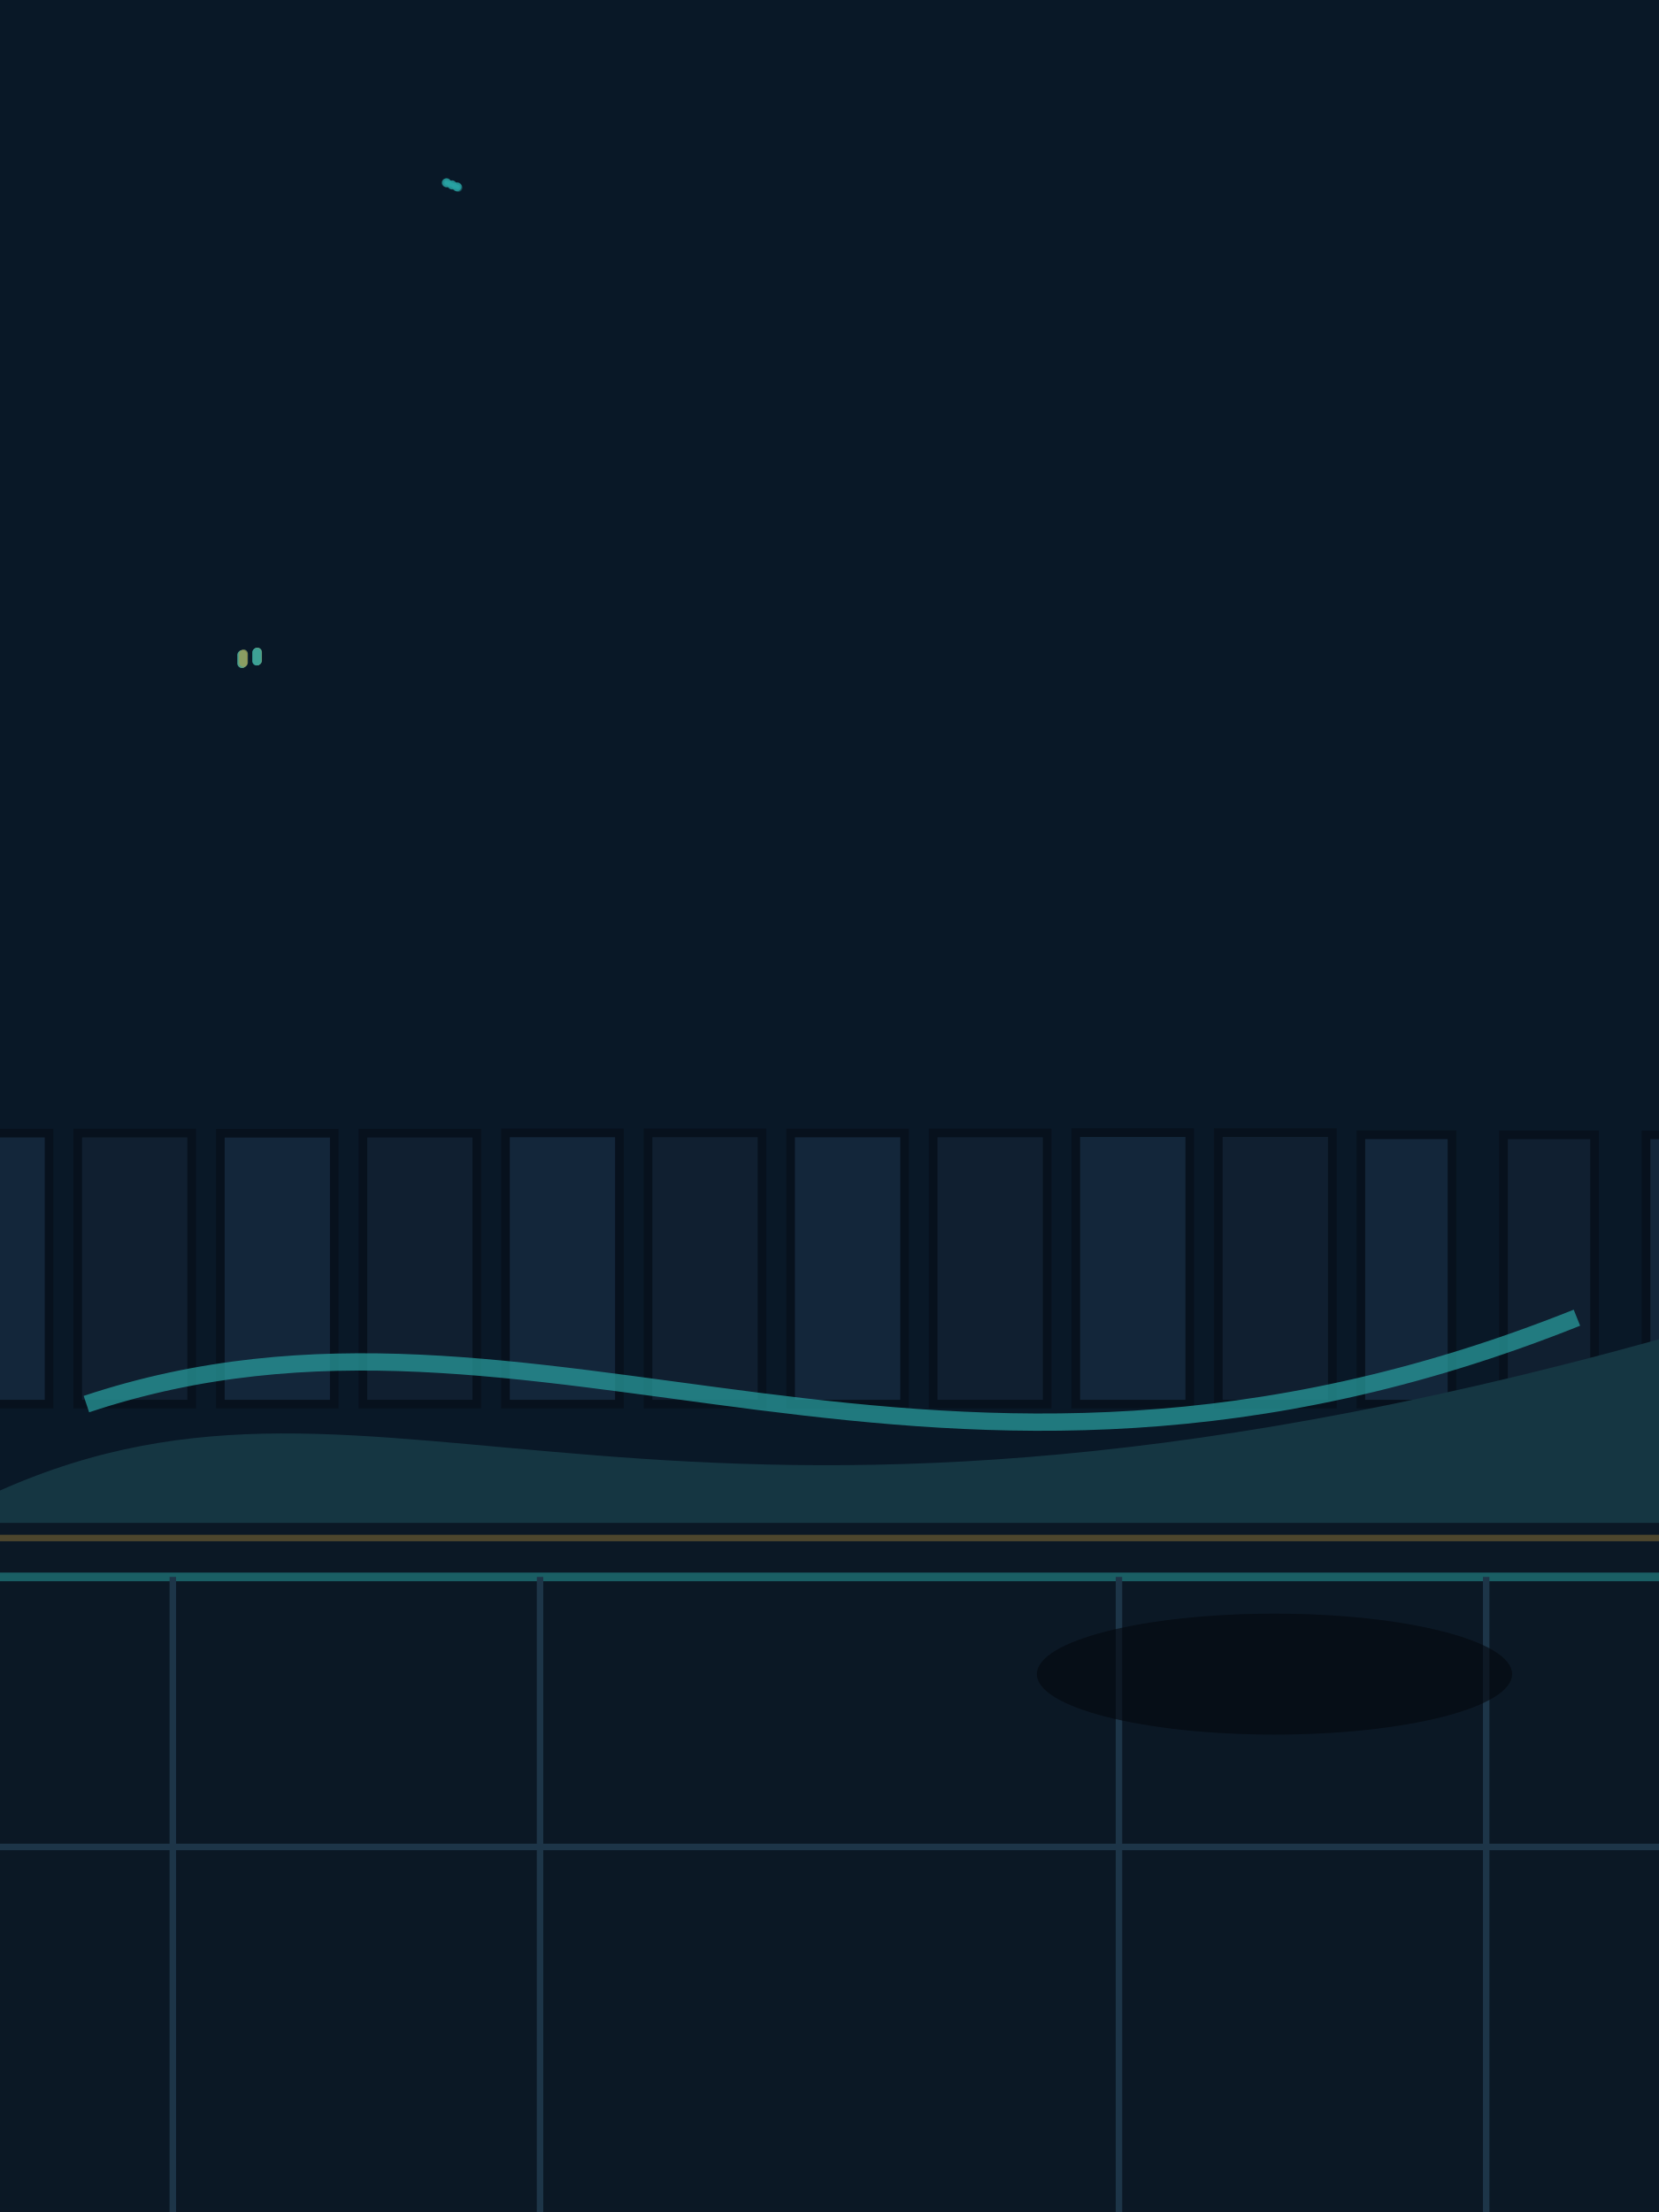
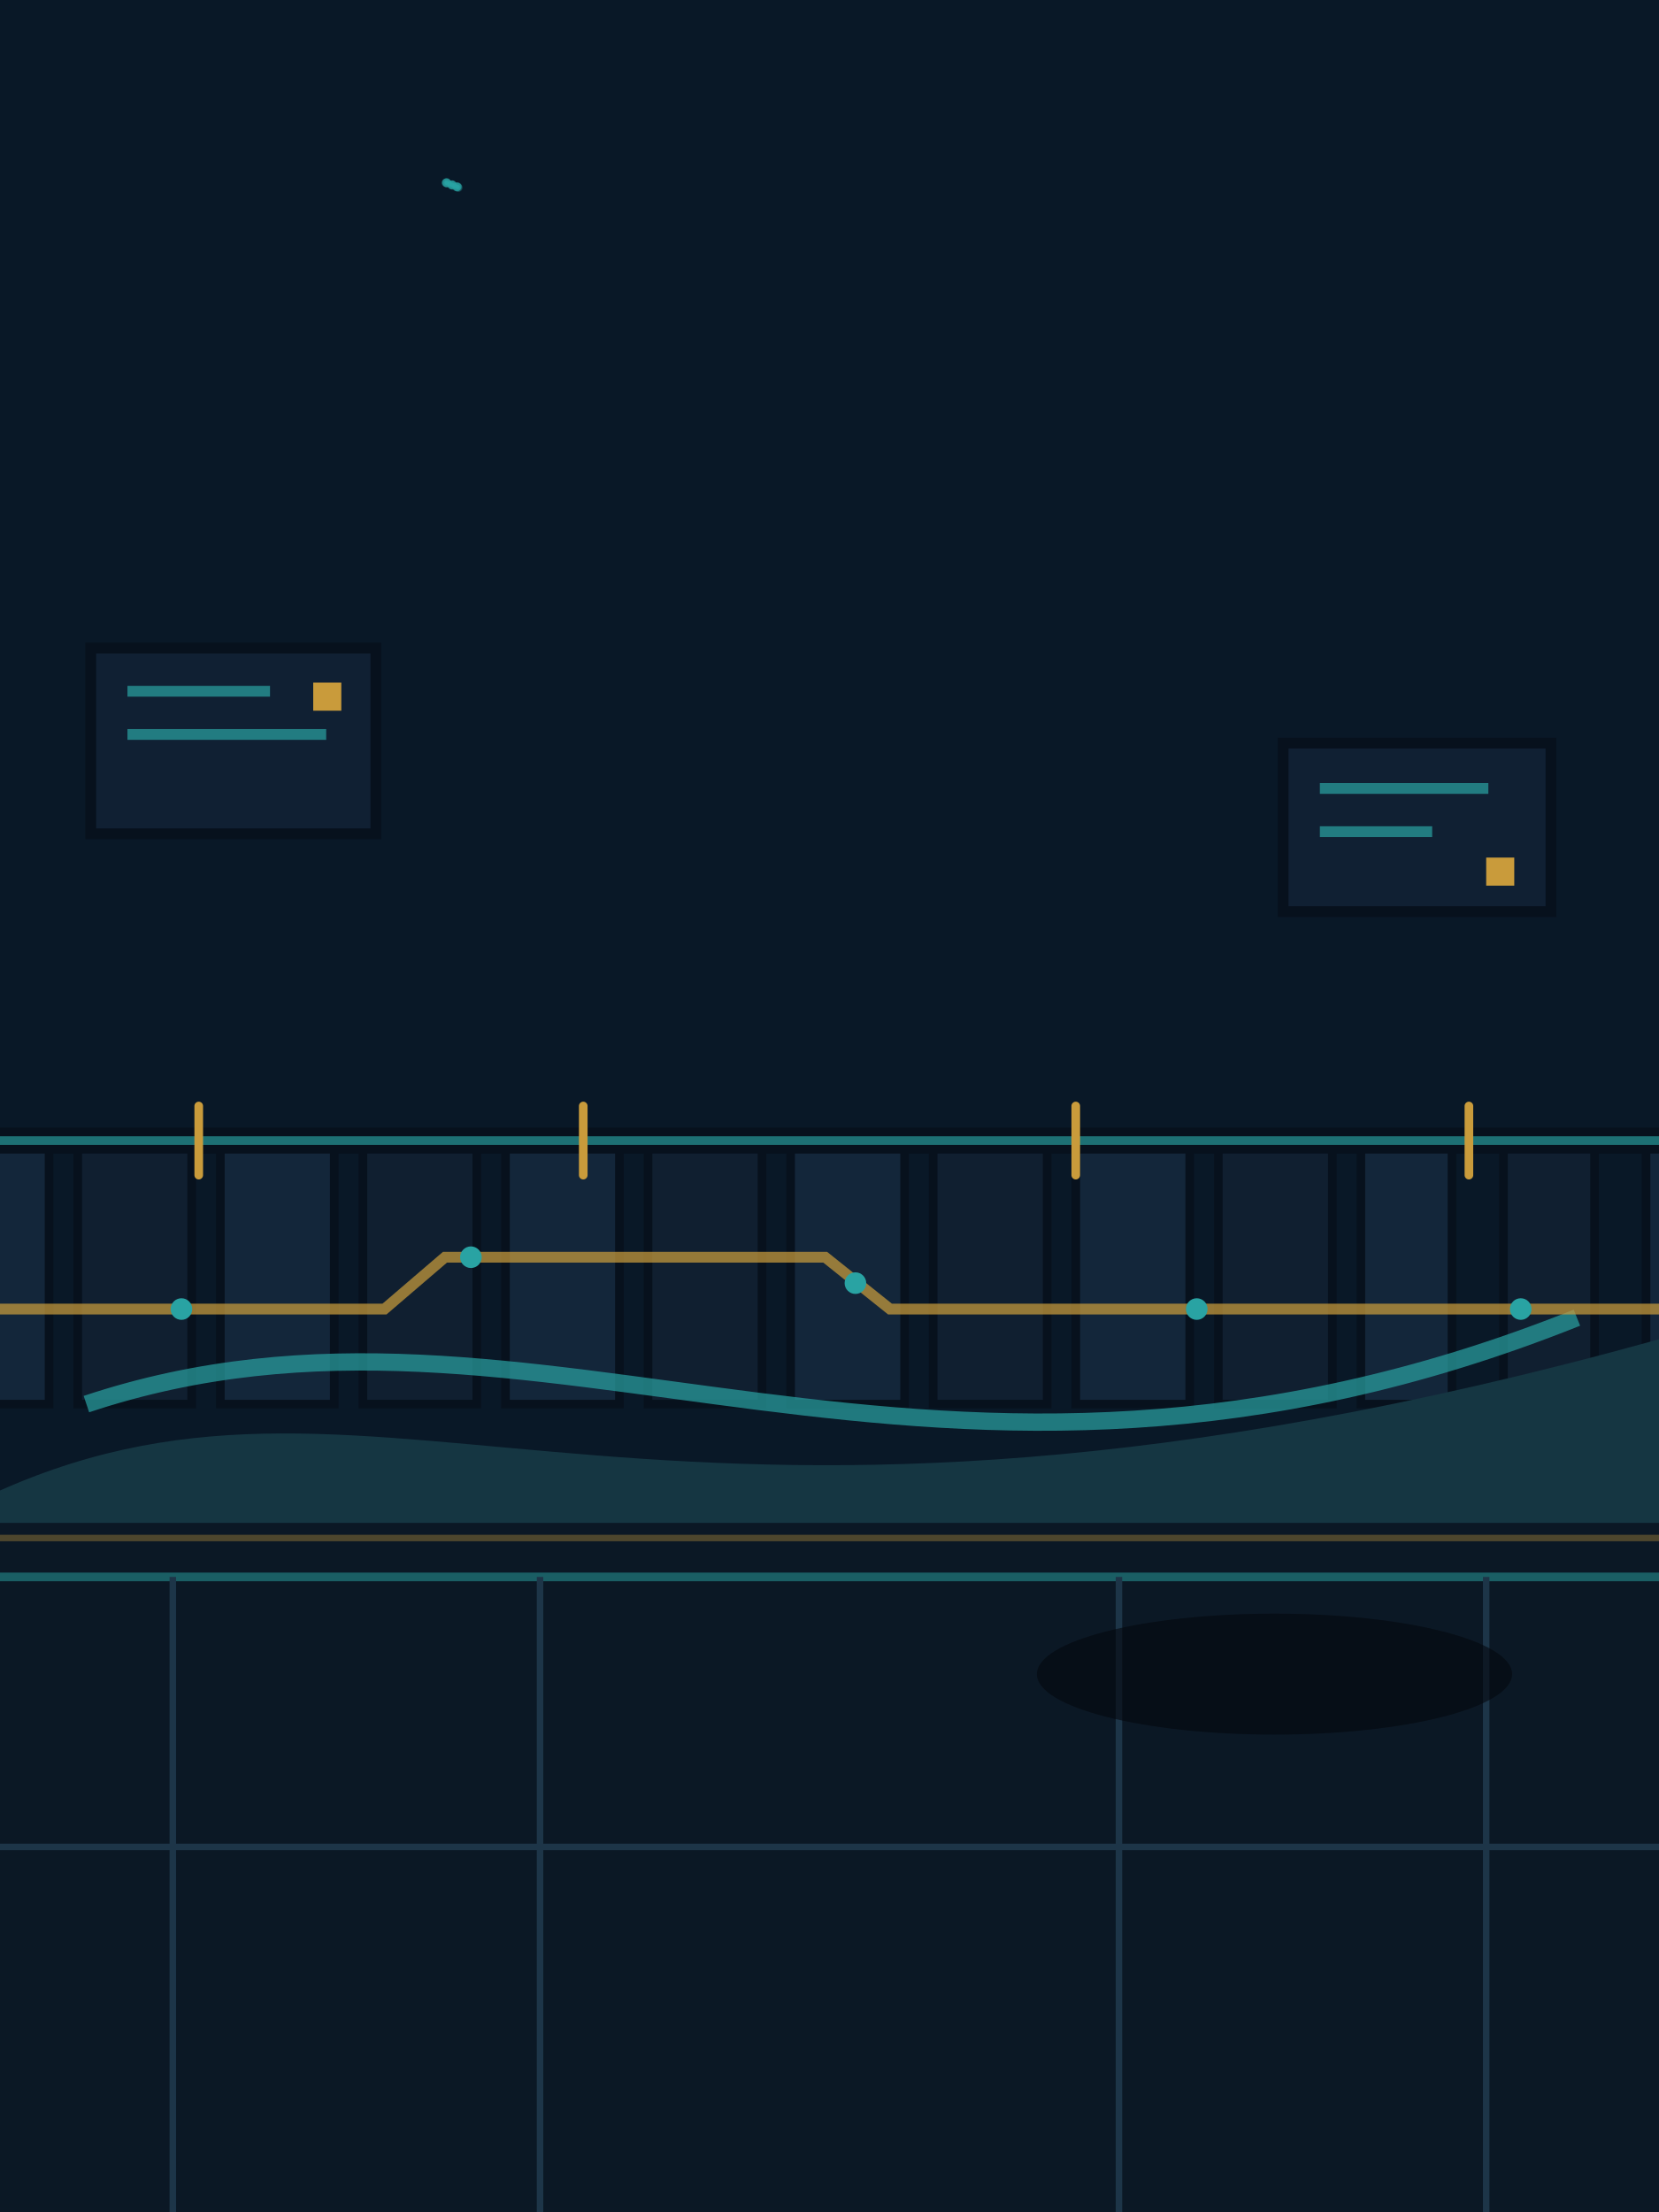
<svg xmlns="http://www.w3.org/2000/svg" width="768" height="1024" viewBox="0 0 768 1024">
  <rect width="768" height="1024" fill="#282447" />
  <rect width="768" height="740" fill="#091827" />
  <circle cx="206.515" cy="84.63" r="1" fill="#29a3a3" opacity=".35" />
  <circle cx="206.438" cy="84.6" r="2" fill="#29a3a3" opacity=".35" />
  <circle cx="206.669" cy="84.69" r="1" fill="#29a3a3" opacity=".35" />
  <circle cx="206.592" cy="84.66" r="2" fill="#29a3a3" opacity=".35" />
  <circle cx="206.822" cy="84.51" r="1" fill="#29a3a3" opacity=".35" />
  <circle cx="206.746" cy="84.48" r="2" fill="#29a3a3" opacity=".35" />
  <circle cx="206.976" cy="84.57" r="1" fill="#29a3a3" opacity=".35" />
  <circle cx="206.899" cy="84.54" r="2" fill="#29a3a3" opacity=".35" />
  <circle cx="207.13" cy="84.87" r="1" fill="#29a3a3" opacity=".35" />
  <circle cx="207.053" cy="84.84" r="2" fill="#29a3a3" opacity=".35" />
  <circle cx="208.896" cy="85.56" r="1" fill="#29a3a3" opacity=".35" />
  <circle cx="208.973" cy="85.59" r="2" fill="#29a3a3" opacity=".35" />
  <circle cx="209.05" cy="85.62" r="1" fill="#29a3a3" opacity=".35" />
  <circle cx="209.126" cy="85.65" r="2" fill="#29a3a3" opacity=".35" />
  <circle cx="209.203" cy="85.44" r="1" fill="#29a3a3" opacity=".35" />
  <circle cx="209.28" cy="85.47" r="2" fill="#29a3a3" opacity=".35" />
  <circle cx="209.357" cy="85.5" r="1" fill="#29a3a3" opacity=".35" />
  <circle cx="209.434" cy="85.53" r="2" fill="#29a3a3" opacity=".35" />
  <circle cx="209.51" cy="85.8" r="1" fill="#29a3a3" opacity=".35" />
  <circle cx="209.587" cy="85.83" r="2" fill="#29a3a3" opacity=".35" />
  <circle cx="211.584" cy="86.61" r="1" fill="#29a3a3" opacity=".35" />
  <circle cx="211.507" cy="86.58" r="2" fill="#29a3a3" opacity=".35" />
  <circle cx="211.43" cy="86.55" r="1" fill="#29a3a3" opacity=".35" />
  <circle cx="211.354" cy="86.52" r="2" fill="#29a3a3" opacity=".35" />
  <circle cx="211.891" cy="86.49" r="1" fill="#29a3a3" opacity=".35" />
  <circle cx="211.814" cy="86.46" r="2" fill="#29a3a3" opacity=".35" />
  <circle cx="211.738" cy="86.43" r="1" fill="#29a3a3" opacity=".35" />
  <circle cx="211.661" cy="86.4" r="2" fill="#29a3a3" opacity=".35" />
  <circle cx="212.198" cy="86.85" r="1" fill="#29a3a3" opacity=".35" />
  <circle cx="212.122" cy="86.82" r="2" fill="#29a3a3" opacity=".35" />
  <path d="M-30 650V524.55L-30,524.55 22.72,524.55V650Z" fill="#13263a" stroke="#07111d" stroke-width="4" />
  <path d="M36 650V524.525L36,524.525 88.725,524.525V650Z" fill="#101f30" stroke="#07111d" stroke-width="4" />
  <path d="M102 650V524.6L102,524.6 154.731,524.6V650Z" fill="#13263a" stroke="#07111d" stroke-width="4" />
  <path d="M168 650V524.575L168,524.575 220.737,524.575V650Z" fill="#101f30" stroke="#07111d" stroke-width="4" />
  <path d="M234 650V524.45L234,524.45 286.742,524.45V650Z" fill="#13263a" stroke="#07111d" stroke-width="4" />
  <path d="M300 650V524.425L300,524.425 352.748,524.425V650Z" fill="#101f30" stroke="#07111d" stroke-width="4" />
  <path d="M366 650V524.5L366,524.5 418.753,524.5V650Z" fill="#13263a" stroke="#07111d" stroke-width="4" />
  <path d="M432 650V524.475L432,524.475 484.759,524.475V650Z" fill="#101f30" stroke="#07111d" stroke-width="4" />
  <path d="M498 650V524.35L498,524.35 550.764,524.35V650Z" fill="#13263a" stroke="#07111d" stroke-width="4" />
  <path d="M564 650V524.325L564,524.325 616.769,524.325V650Z" fill="#101f30" stroke="#07111d" stroke-width="4" />
  <path d="M630 650V525.325L630,525.325 672.165,525.325V650Z" fill="#13263a" stroke="#07111d" stroke-width="4" />
  <path d="M696 650V525.35L696,525.35 738.16,525.35V650Z" fill="#101f30" stroke="#07111d" stroke-width="4" />
  <path d="M762 650V525.375L762,525.375 804.177,525.375V650Z" fill="#13263a" stroke="#07111d" stroke-width="4" />
  <rect x="110.216" y="300.976" width="4" height="8" rx="2" fill="#c99b3b" opacity=".55" />
  <rect x="110.144" y="301.012" width="4" height="8" rx="2" fill="#29a3a3" opacity=".55" />
  <rect x="110.36" y="301.048" width="4" height="8" rx="2" fill="#29a3a3" opacity=".55" />
  <rect x="110.288" y="301.084" width="4" height="8" rx="2" fill="#c99b3b" opacity=".55" />
  <rect x="109.928" y="301.12" width="4" height="8" rx="2" fill="#29a3a3" opacity=".55" />
  <rect x="109.856" y="301.156" width="4" height="8" rx="2" fill="#29a3a3" opacity=".55" />
  <rect x="110.072" y="301.192" width="4" height="8" rx="2" fill="#c99b3b" opacity=".55" />
  <rect x="110" y="301.228" width="4" height="8" rx="2" fill="#29a3a3" opacity=".55" />
  <rect x="110.792" y="300.688" width="4" height="8" rx="2" fill="#29a3a3" opacity=".55" />
  <rect x="110.72" y="300.724" width="4" height="8" rx="2" fill="#c99b3b" opacity=".55" />
  <rect x="117.2" y="299.86" width="4" height="8" rx="2" fill="#29a3a3" opacity=".55" />
  <rect x="117.272" y="299.824" width="4" height="8" rx="2" fill="#29a3a3" opacity=".55" />
  <rect x="117.056" y="299.932" width="4" height="8" rx="2" fill="#c99b3b" opacity=".55" />
  <rect x="117.128" y="299.896" width="4" height="8" rx="2" fill="#29a3a3" opacity=".55" />
  <rect x="116.912" y="300.004" width="4" height="8" rx="2" fill="#29a3a3" opacity=".55" />
  <rect x="116.984" y="299.968" width="4" height="8" rx="2" fill="#c99b3b" opacity=".55" />
  <rect x="116.768" y="300.076" width="4" height="8" rx="2" fill="#29a3a3" opacity=".55" />
  <rect x="116.84" y="300.04" width="4" height="8" rx="2" fill="#29a3a3" opacity=".55" />
  <path d="M0 690C180 610 300 750 768 620V780H0Z" fill="#153642" />
  <path d="M40 650C250 580 430 730 730 610" fill="none" stroke="#29a3a3" stroke-width="8" opacity=".7" />
+   <g id="apn-editorial-motifs">
+     <g id="billboard" fill="#102033" stroke="#07111d" stroke-width="5">
+       <path d="M42 300h132v86H42zM594 344h124v78H594z" />
+       <path d="M59 320h66M59 340h92M611 365h78M611 385h52" fill="none" stroke="#29a3a3" stroke-width="5" opacity=".7" />
+       <path d="M145 316h13v13h-13zM688 397h13v13h-13z" fill="#c99b3b" stroke="none" />
+     </g>
+     <g id="signal-rail" fill="none" stroke-linecap="round">
+       <path d="M0 528H768" stroke="#07111d" stroke-width="12" />
+       <path d="M0 528H768" stroke="#29a3a3" stroke-width="4" opacity=".65" />
+       <path d="M92 512v32M270 512v32M498 512v32M680 512v32" stroke="#c99b3b" stroke-width="4" />
+     </g>
+     <path id="patchline" d="M0 606h178l28-24h176l30 24h356" fill="none" stroke="#c99b3b" stroke-width="5" opacity=".72" />
+     <g id="archive-lights" fill="#29a3a3">
+       <circle cx="84" cy="606" r="5" />
+       <circle cx="218" cy="582" r="5" />
+       <circle cx="396" cy="594" r="5" />
+       <circle cx="554" cy="606" r="5" />
+       <circle cx="704" cy="606" r="5" />
+     </g>
+   </g>
  <path d="M0 705H768V1024H0Z" fill="#0b1825" />
  <path d="M0 730H768" stroke="#29a3a3" stroke-width="4" opacity=".5" />
  <path d="M0 855H768M80 730V1024M250 730V1024M518 730V1024M688 730V1024" stroke="#1d3548" stroke-width="3" />
  <ellipse cx="590" cy="775" rx="110" ry="28" fill="#03070d" opacity=".6" />
  <path d="M0 712H768" stroke="#c99b3b" stroke-width="3" opacity=".35" />
</svg>
